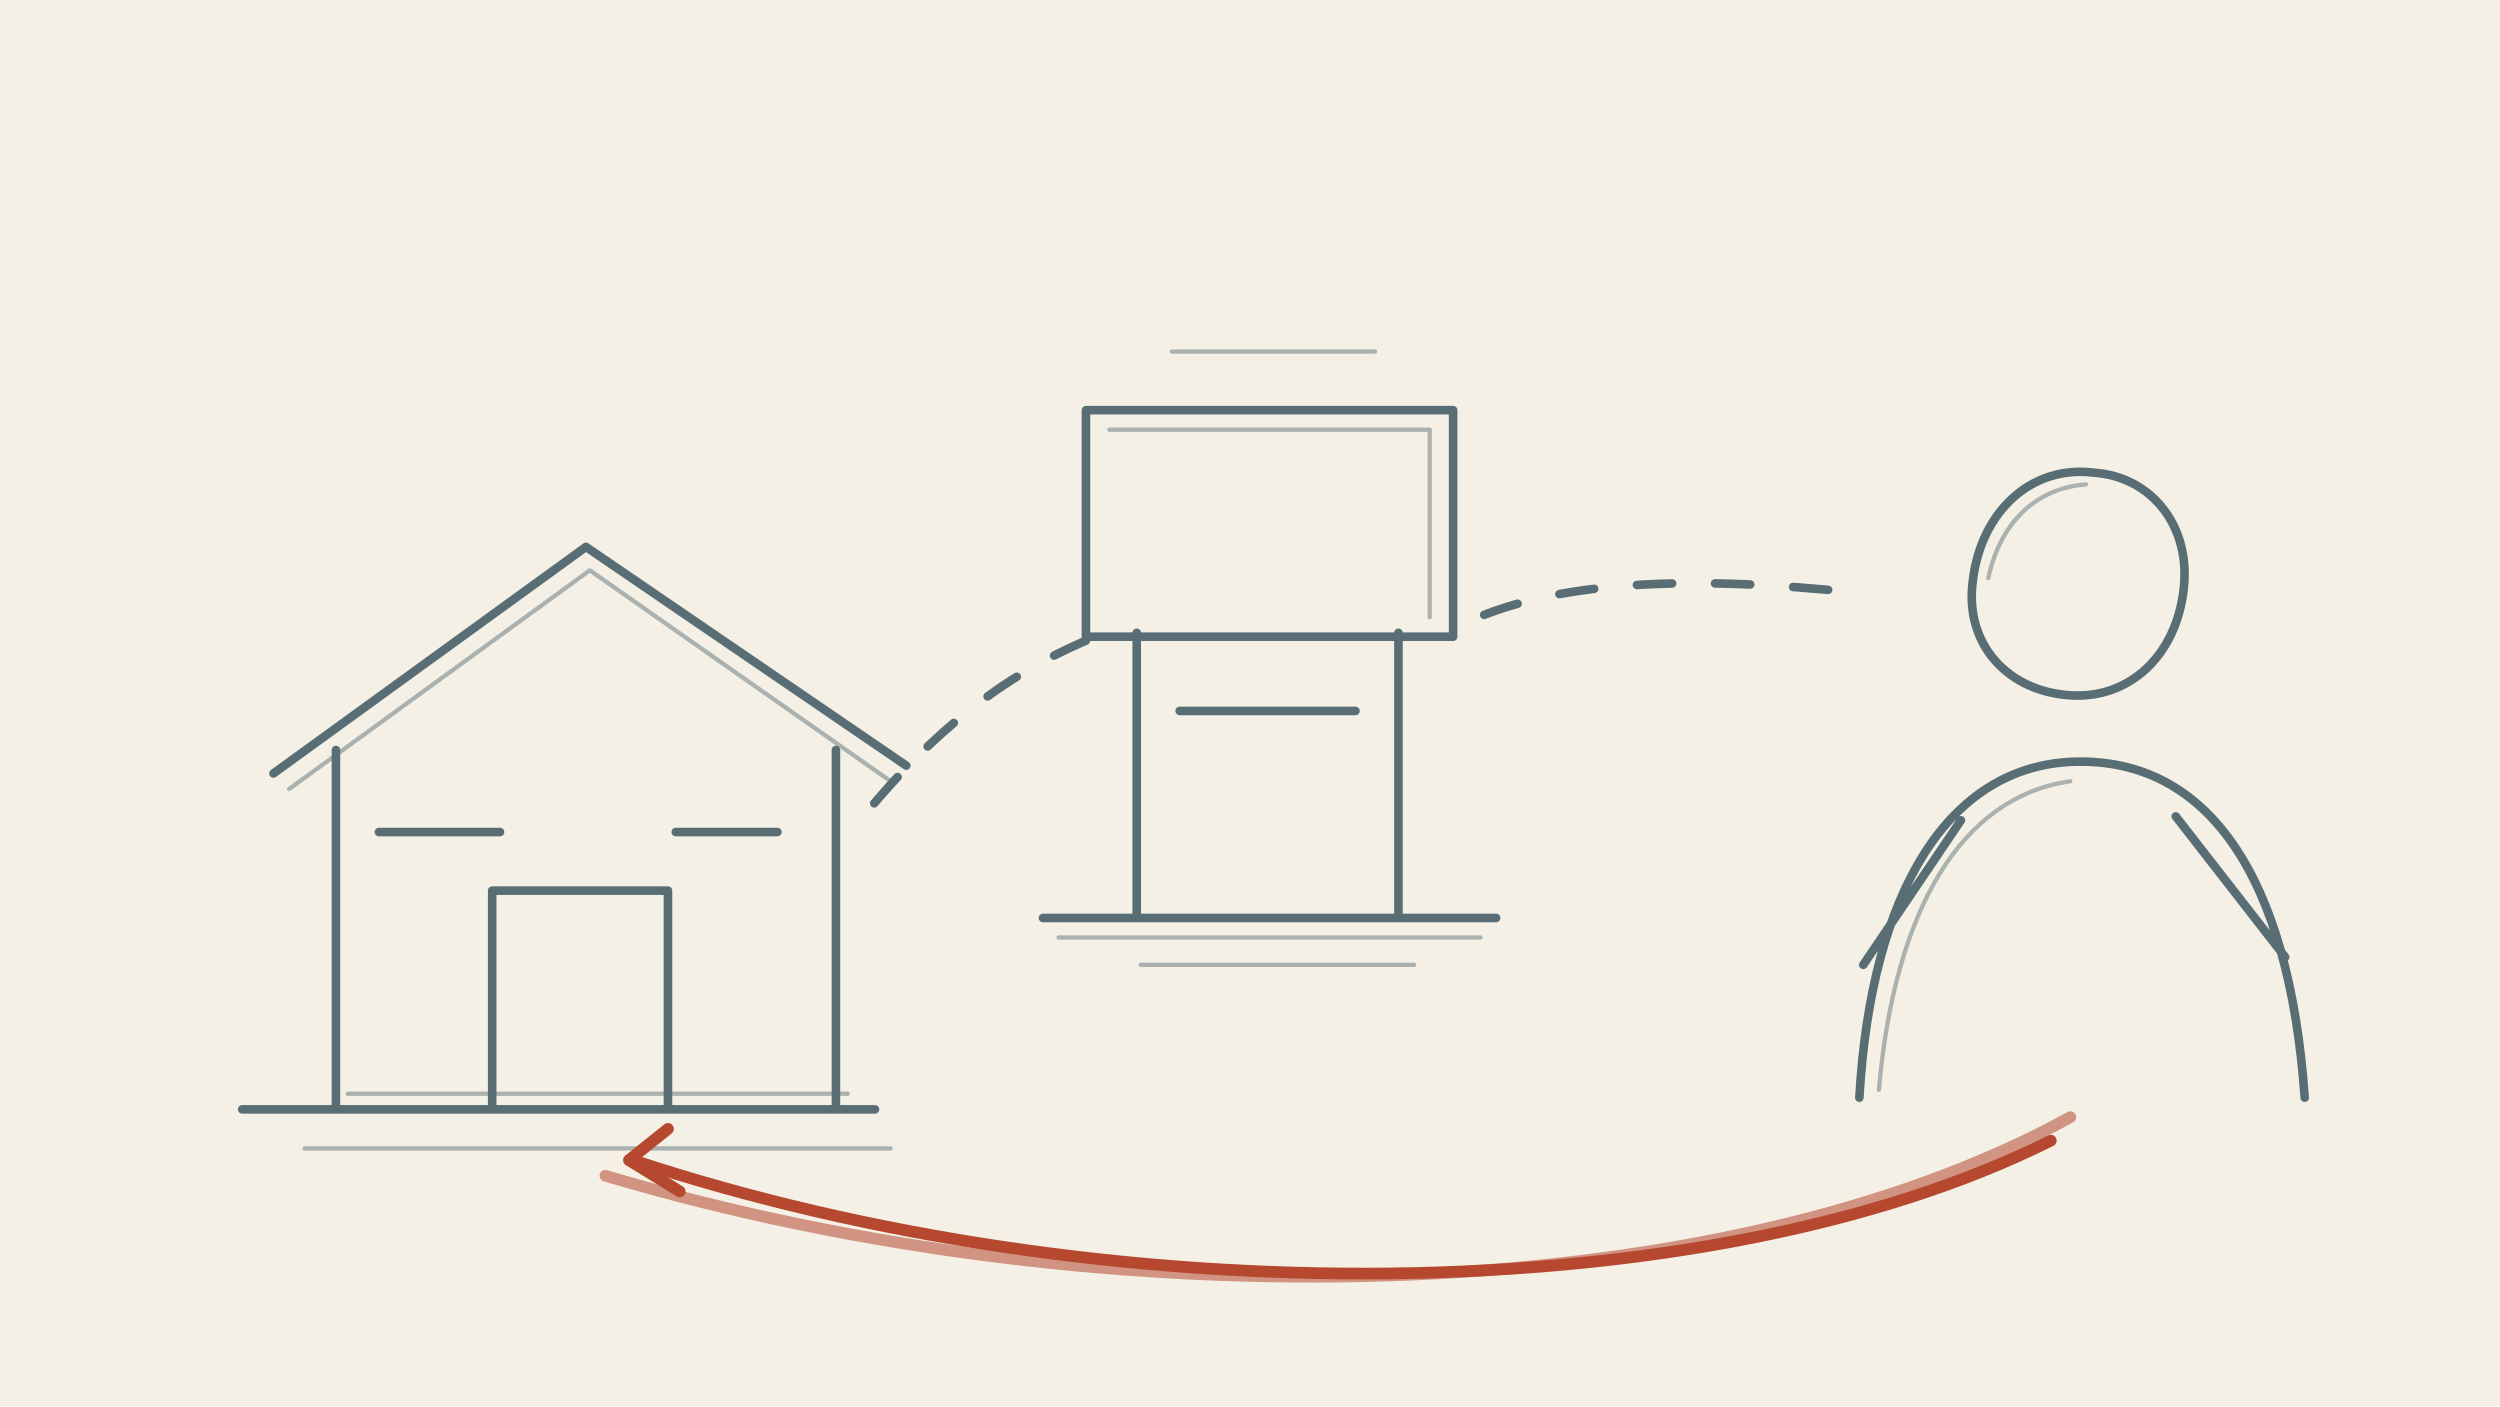
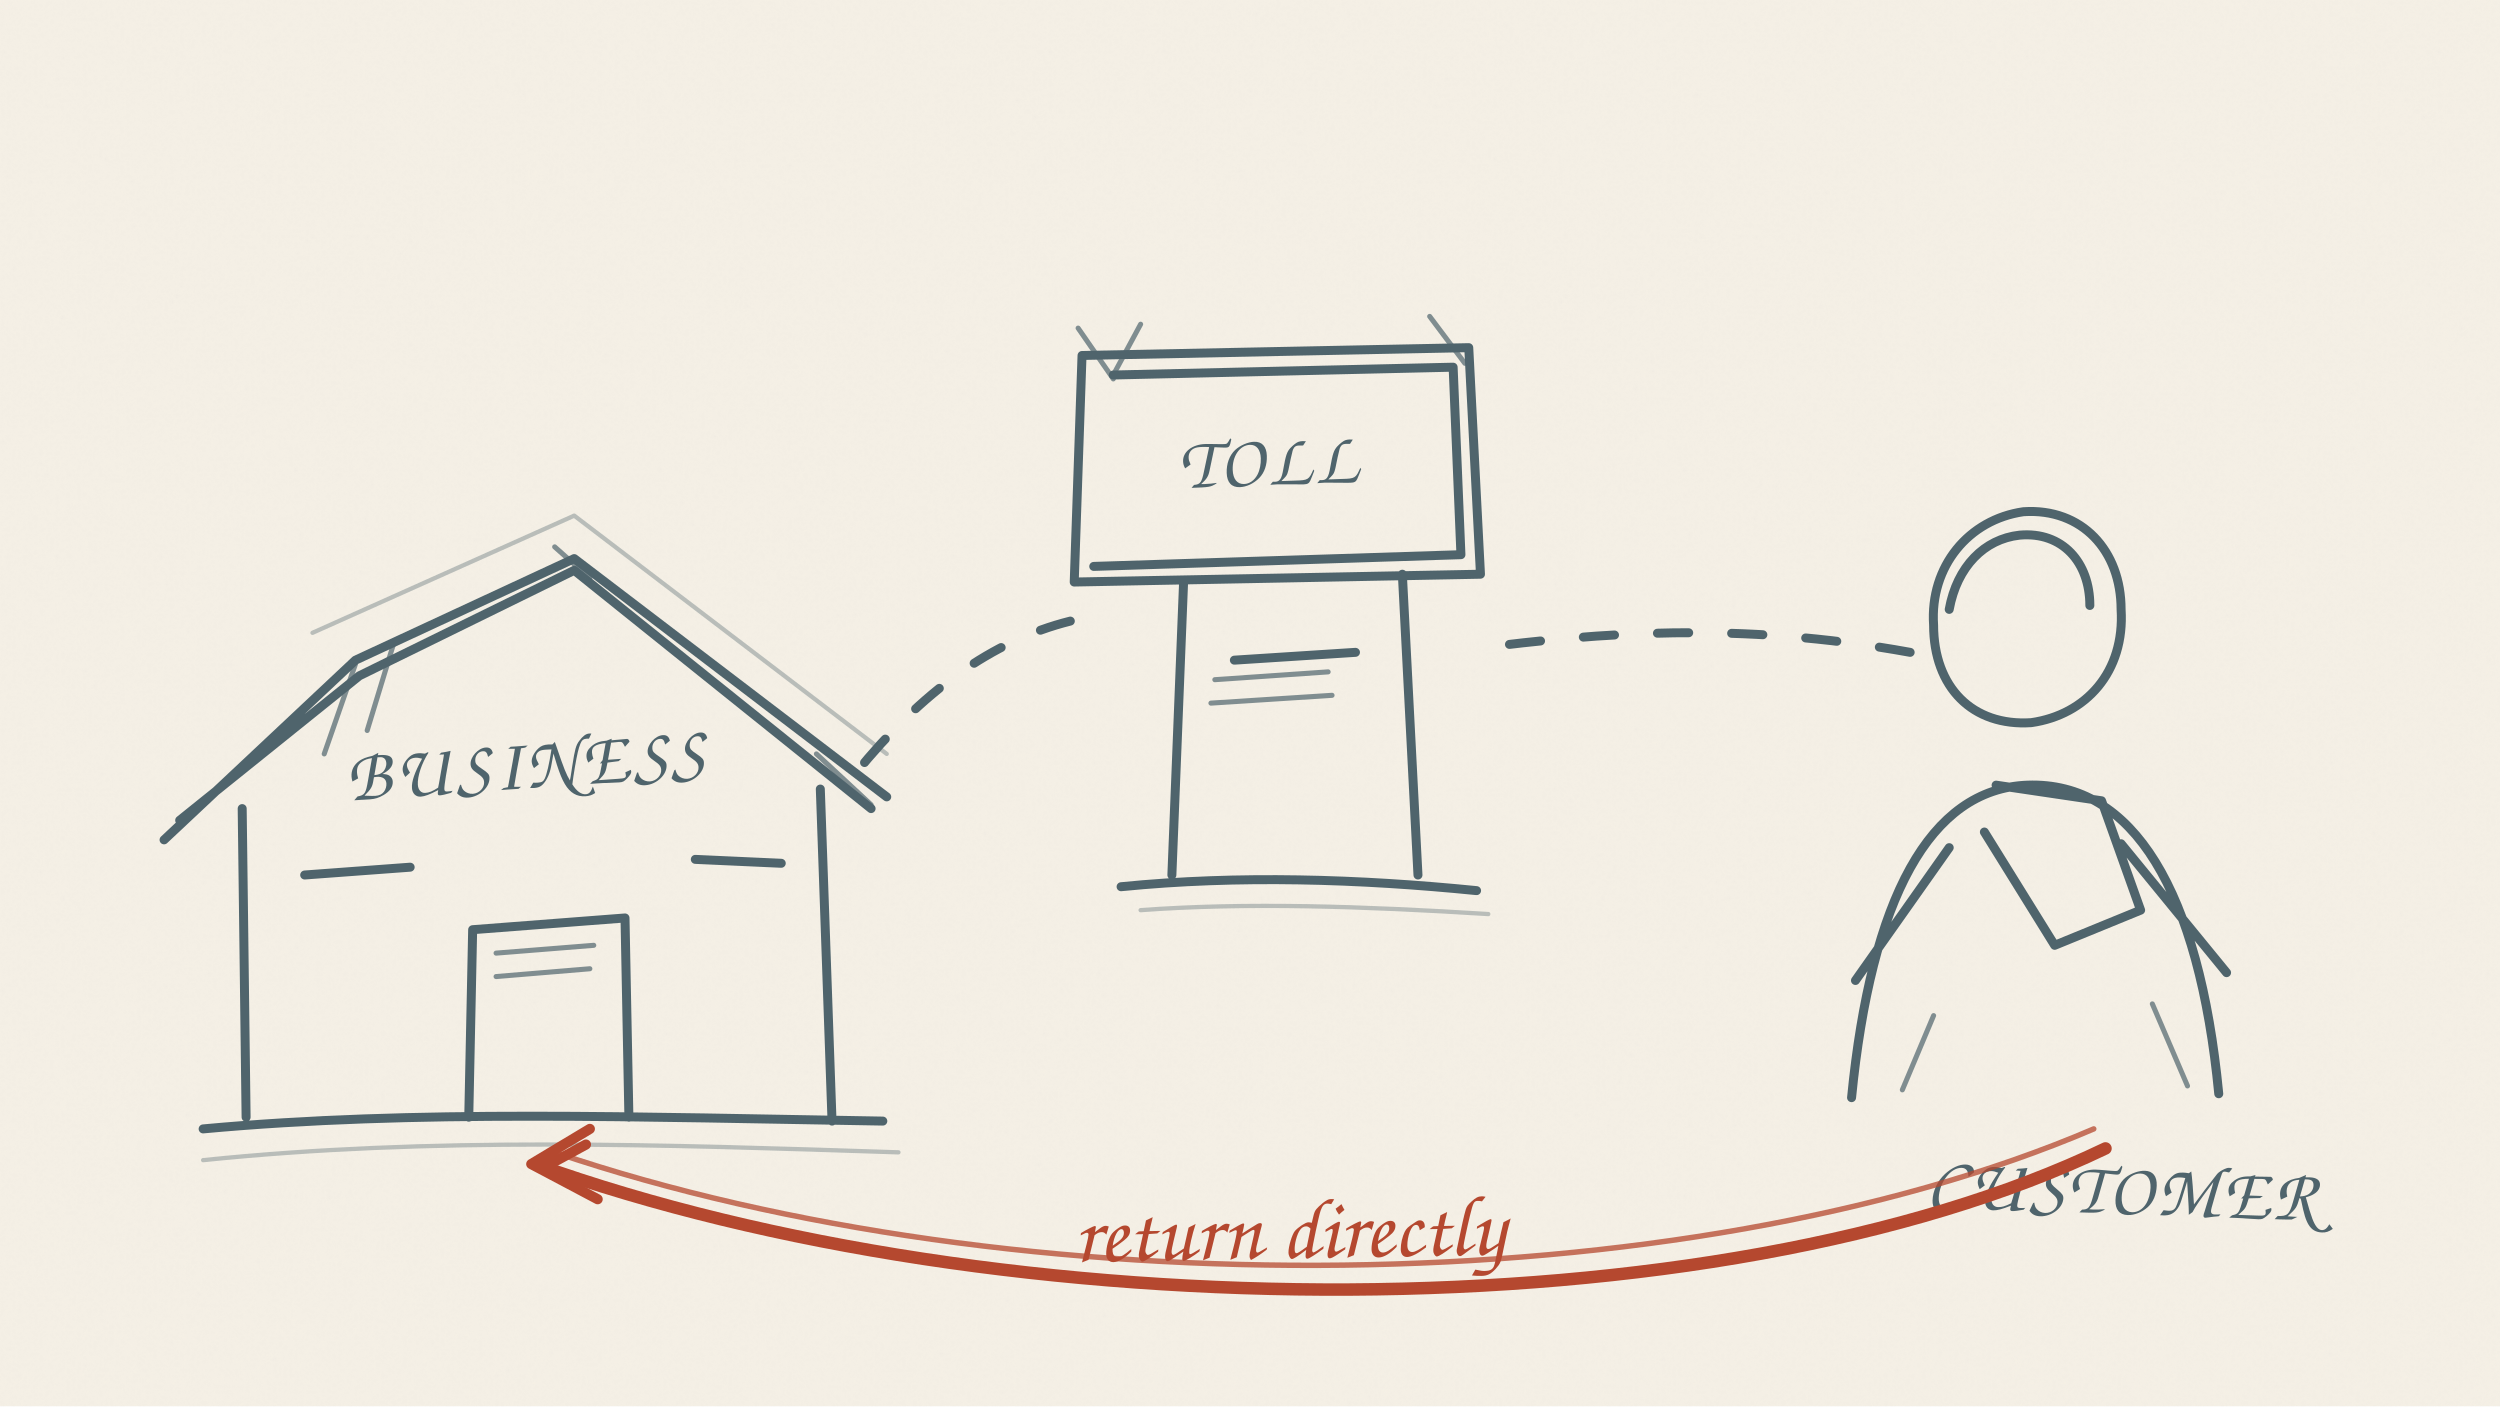
<svg xmlns="http://www.w3.org/2000/svg" viewBox="0 0 640 360" role="img" aria-labelledby="title desc">
+   <defs>
+     <filter id="paper">
+       <feTurbulence baseFrequency=".72" numOctaves="3" seed="8" result="n" />
+       <feColorMatrix in="n" values="0 0 0 0 .27 0 0 0 0 .25 0 0 0 0 .20 0 0 0 .055 0" />
+     </filter>
+   </defs>
  <rect width="640" height="360" fill="#f5f0e6" />
-   <g fill="none" stroke="#586d74" stroke-linecap="round" stroke-linejoin="round">
-     <g stroke-width="2.2">
-       <path d="M70 198 150 140l82 56M86 192v91m128-91v91M62 284h162M126 283v-55h45v55M97 213h31m45 0h26" />
-       <path d="M278 105h94v58h-94zM291 162v72m67-72v72M267 235h116M302 182h45" />
-       <path d="M505 149c2-18 15-30 31-28 15 1 25 14 23 30-2 17-14 28-29 27-16-1-27-13-25-29ZM476 281c3-53 23-85 55-86 34-1 55 29 59 86M502 210l-25 37m80-38 28 36" />
-       <path d="M468 151c-44-4-75-1-96 10M278 164c-21 9-39 23-57 45" stroke-dasharray="9 11" />
+   <rect width="640" height="360" filter="url(#paper)" opacity=".55" />
+   <g fill="none" stroke="#4f646c" stroke-linecap="round" stroke-linejoin="round">
+     <g stroke-width="2.3">
+       <path d="M46 210 92 173l55-27 76 61M42 215 91 169l56-26 80 61M62 207l1 79m147-84 3 85M52 289c54-5 112-3 174-2M120 286l1-48 39-3 1 51M78 224l27-2m73-2 22 1" />
+       <path d="M277 91l99-2 3 58-104 2zM285 96l87-2 2 48-94 3M303 149l-3 75m59-77 4 77M287 227c30-3 61-2 91 1M316 169l31-2" />
+       <path d="M495 160c-1-15 9-27 23-29 15-1 25 10 25 25 1 16-9 27-23 29-15 1-25-9-25-25Zm4-4c2-11 9-18 18-19 11-1 18 7 18 18" />
+       <path d="M474 281c5-51 20-79 45-80 27-1 44 27 49 79M499 217l-24 34m68-35 27 33M511 201l27 4 10 28-22 9-18-29" />
+       <path d="M489 167c-44-8-80-5-111-1M274 159c-20 5-38 18-55 39" stroke-dasharray="8 11" />
+       <path d="M80 162l67-30 80 61M52 297c58-6 117-4 178-2M292 233c27-2 57-1 89 1" opacity=".36" stroke-width="1.1" />
    </g>
-     <g stroke-width="1.1" opacity=".48">
-       <path d="M74 202 151 146l77 54M89 280h128M284 110h82v48M271 240h108M509 148c3-14 12-23 25-24M481 279c4-46 21-75 49-79" />
-       <path d="M300 90h52M292 247h70M78 294h150" />
+     <g stroke-width="1.3" opacity=".7">
+       <path d="m91 170-8 23m18-29-7 23m48-47 9 8m58 45 14 13M276 84l9 13m7-14-7 13m81-15 9 12M487 279l8-19m65 18-9-21" />
+       <path d="M127 244l25-2m-25 8 24-2M311 174l29-2m-30 8 31-2" />
    </g>
  </g>
-   <g fill="none" stroke="#b5482f" stroke-width="3" stroke-linecap="round" stroke-linejoin="round">
-     <path d="M525 292c-88 44-242 45-363 5" />
-     <path d="m171 289-10 8 13 8" />
-     <path d="M530 286c-91 50-247 53-375 15" opacity=".55" />
+   <g fill="#4f646c" font-family="Bradley Hand, Comic Sans MS, cursive" font-size="19" letter-spacing="1">
+     <text x="89" y="205" transform="rotate(-4 89 205)">BUSINESS</text>
+     <text x="302" y="125" transform="rotate(-2 302 125)">TOLL</text>
+     <text x="493" y="309" transform="rotate(2 493 309)">CUSTOMER</text>
  </g>
+   <g fill="none" stroke="#b5482f" stroke-linecap="round" stroke-linejoin="round">
+     <path d="M539 294C439 342 257 341 137 298" stroke-width="3.2" />
+     <path d="M536 289C431 334 260 335 142 295" stroke-width="1.4" opacity=".75" />
+     <path d="m151 289-15 9 17 9m-3-14-11 6" stroke-width="2.6" />
+   </g>
+   <text x="275" y="323" fill="#b5482f" font-family="Bradley Hand, Comic Sans MS, cursive" font-size="22" transform="rotate(-1 275 323)">return directly</text>
</svg>
